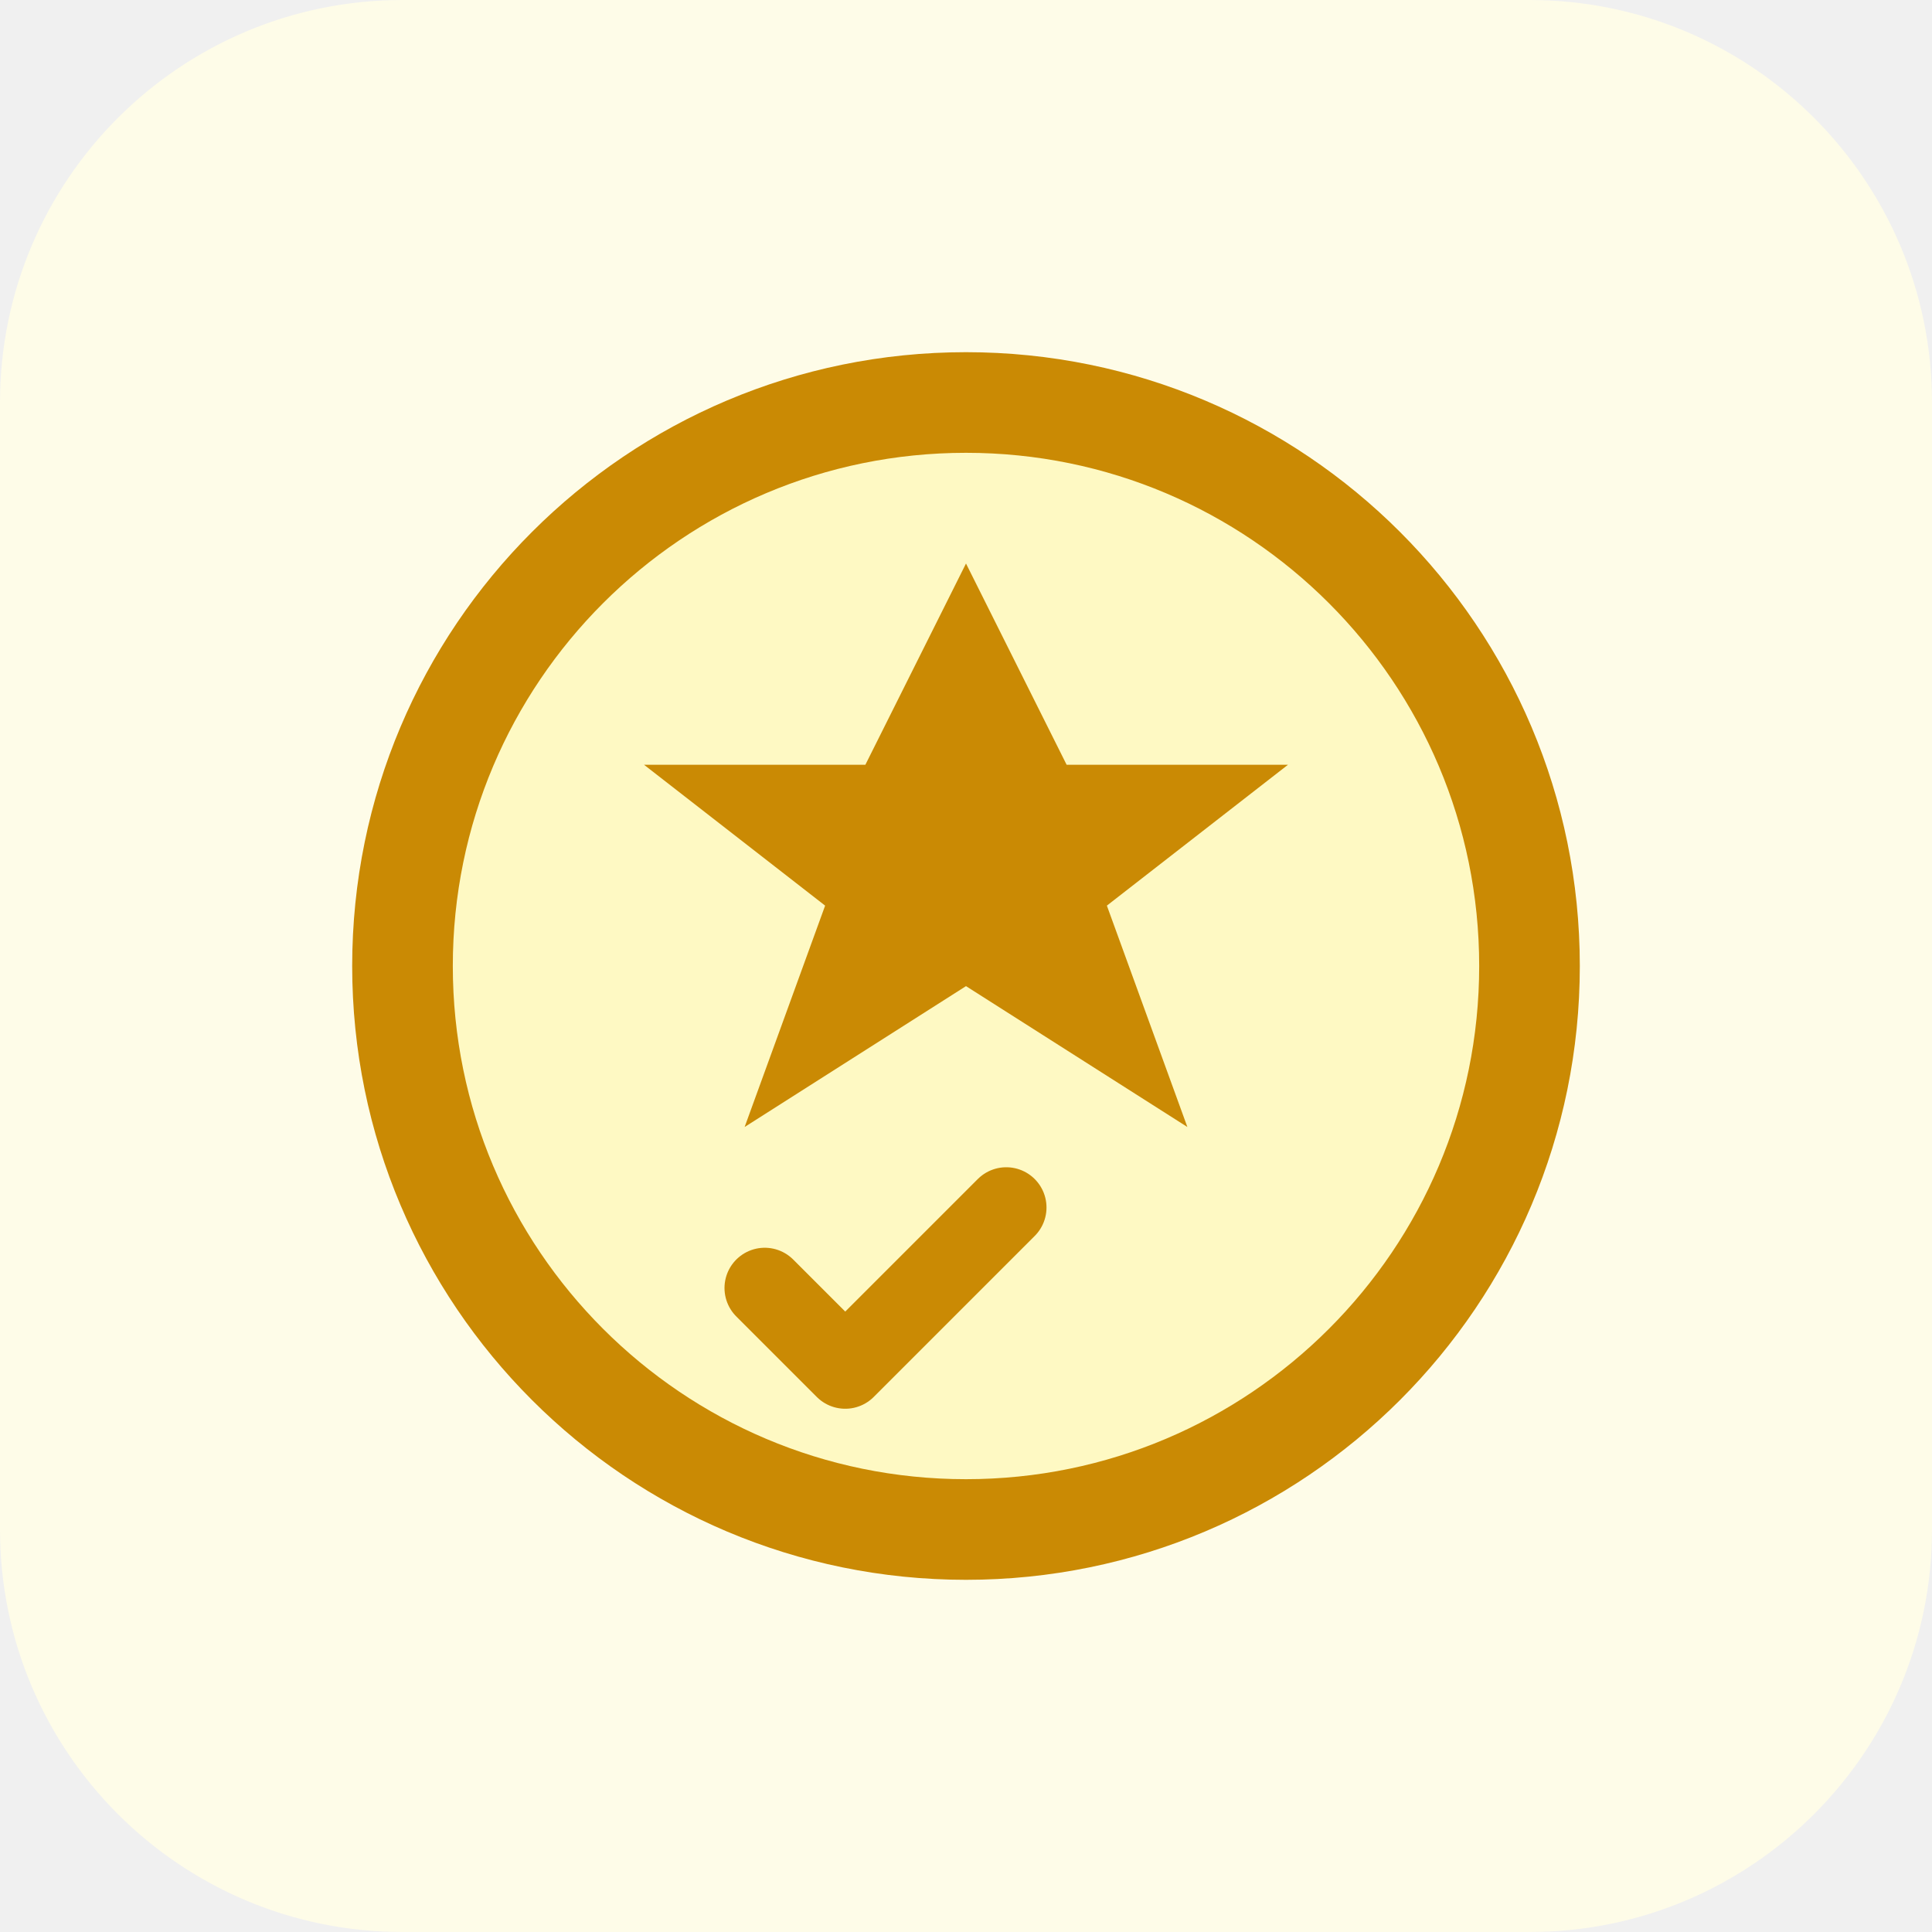
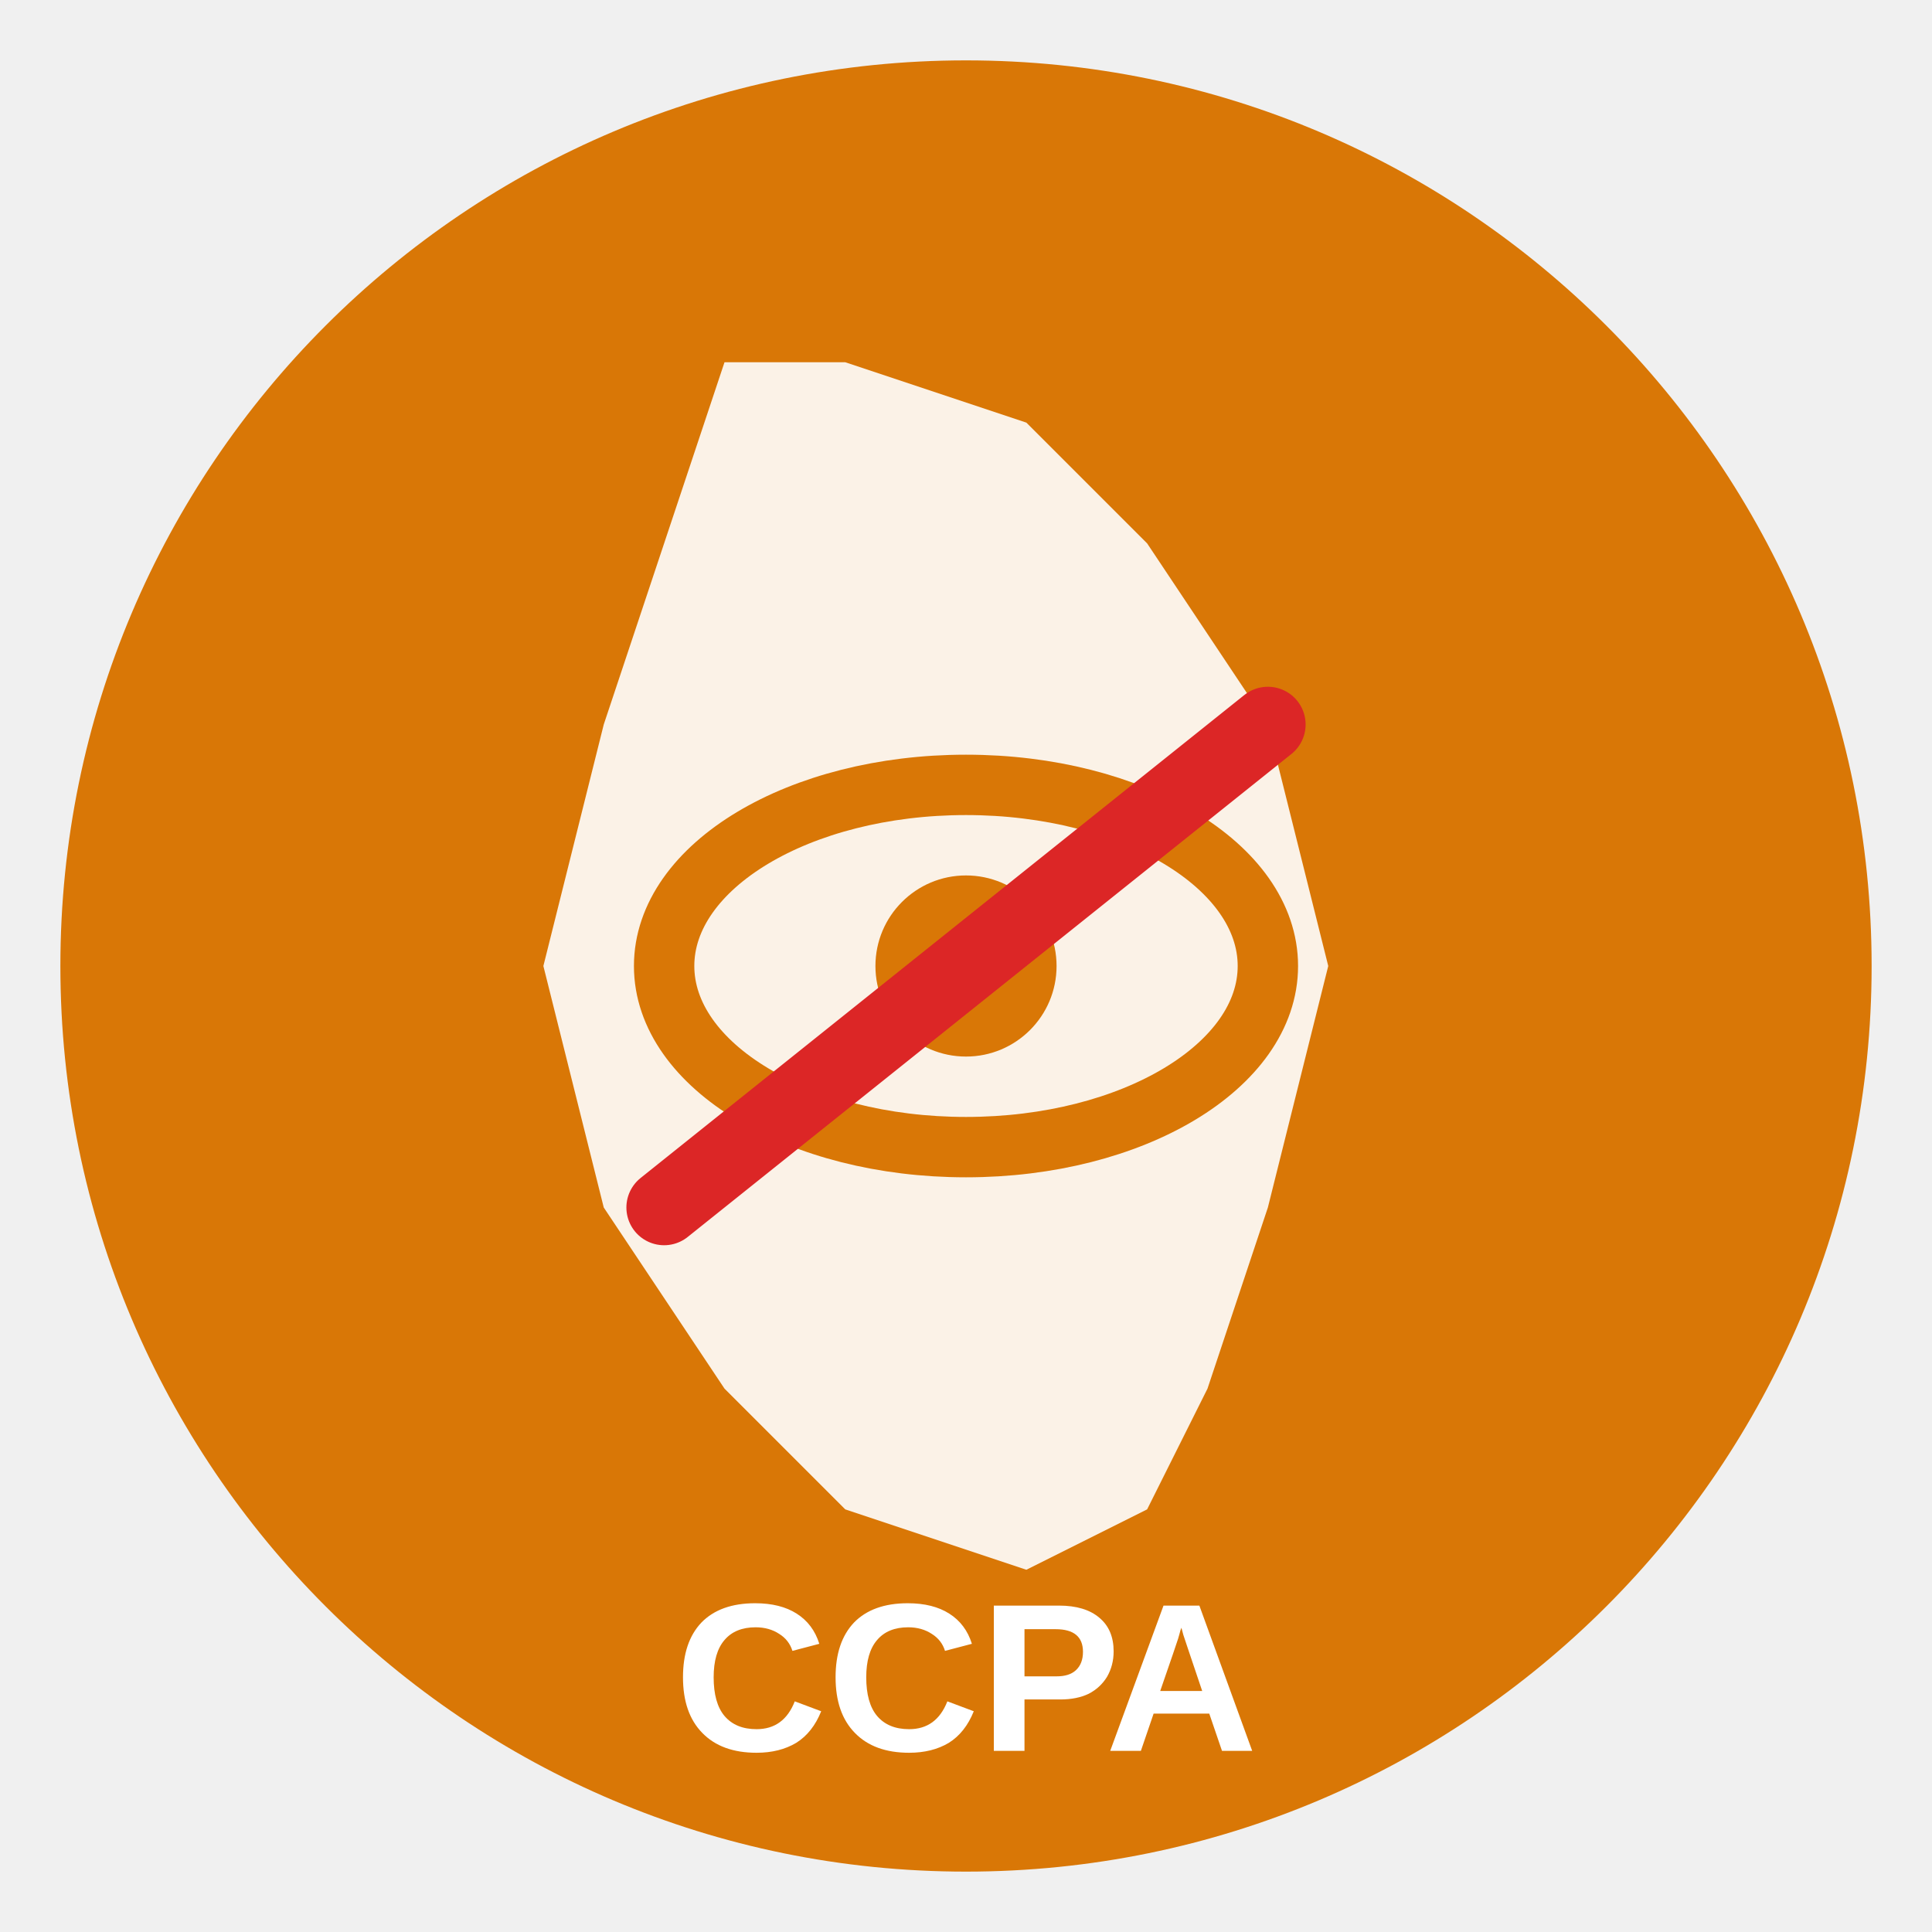
- <svg xmlns="http://www.w3.org/2000/svg" viewBox="0 0 48 48" fill="none">
-   <rect width="48" height="48" rx="10" fill="#FEFCE8" />
-   <circle cx="24" cy="24" r="14" fill="#FEF9C3" stroke="#CA8A04" stroke-width="2.5" />
-   <path d="M24 14L26.5 19H32L27.5 22.5L29.5 28L24 24.5L18.5 28L20.5 22.5L16 19H21.5L24 14Z" fill="#CA8A04" />
-   <path d="M19 32L21 34L25 30" stroke="#CA8A04" stroke-width="2" stroke-linecap="round" stroke-linejoin="round" />
+ <svg xmlns="http://www.w3.org/2000/svg" viewBox="0 0 64 64" fill="none">
+   <circle cx="32" cy="32" r="30" fill="#D97706" />
+   <path d="M24 12 L22 18 L20 24 L18 32 L20 40 L24 46 L28 50 L34 52 L38 50 L40 46 L42 40 L44 32 L42 24 L38 18 L34 14 L28 12 Z" fill="#FFFFFF" opacity="0.9" />
+   <ellipse cx="32" cy="32" rx="10" ry="6" fill="none" stroke="#D97706" stroke-width="2" />
+   <circle cx="32" cy="32" r="3" fill="#D97706" />
+   <line x1="22" y1="40" x2="42" y2="24" stroke="#DC2626" stroke-width="2.5" stroke-linecap="round" />
+   <text x="32" y="58" font-family="Arial, sans-serif" font-size="7" font-weight="bold" fill="#FFFFFF" text-anchor="middle">CCPA</text>
</svg>
